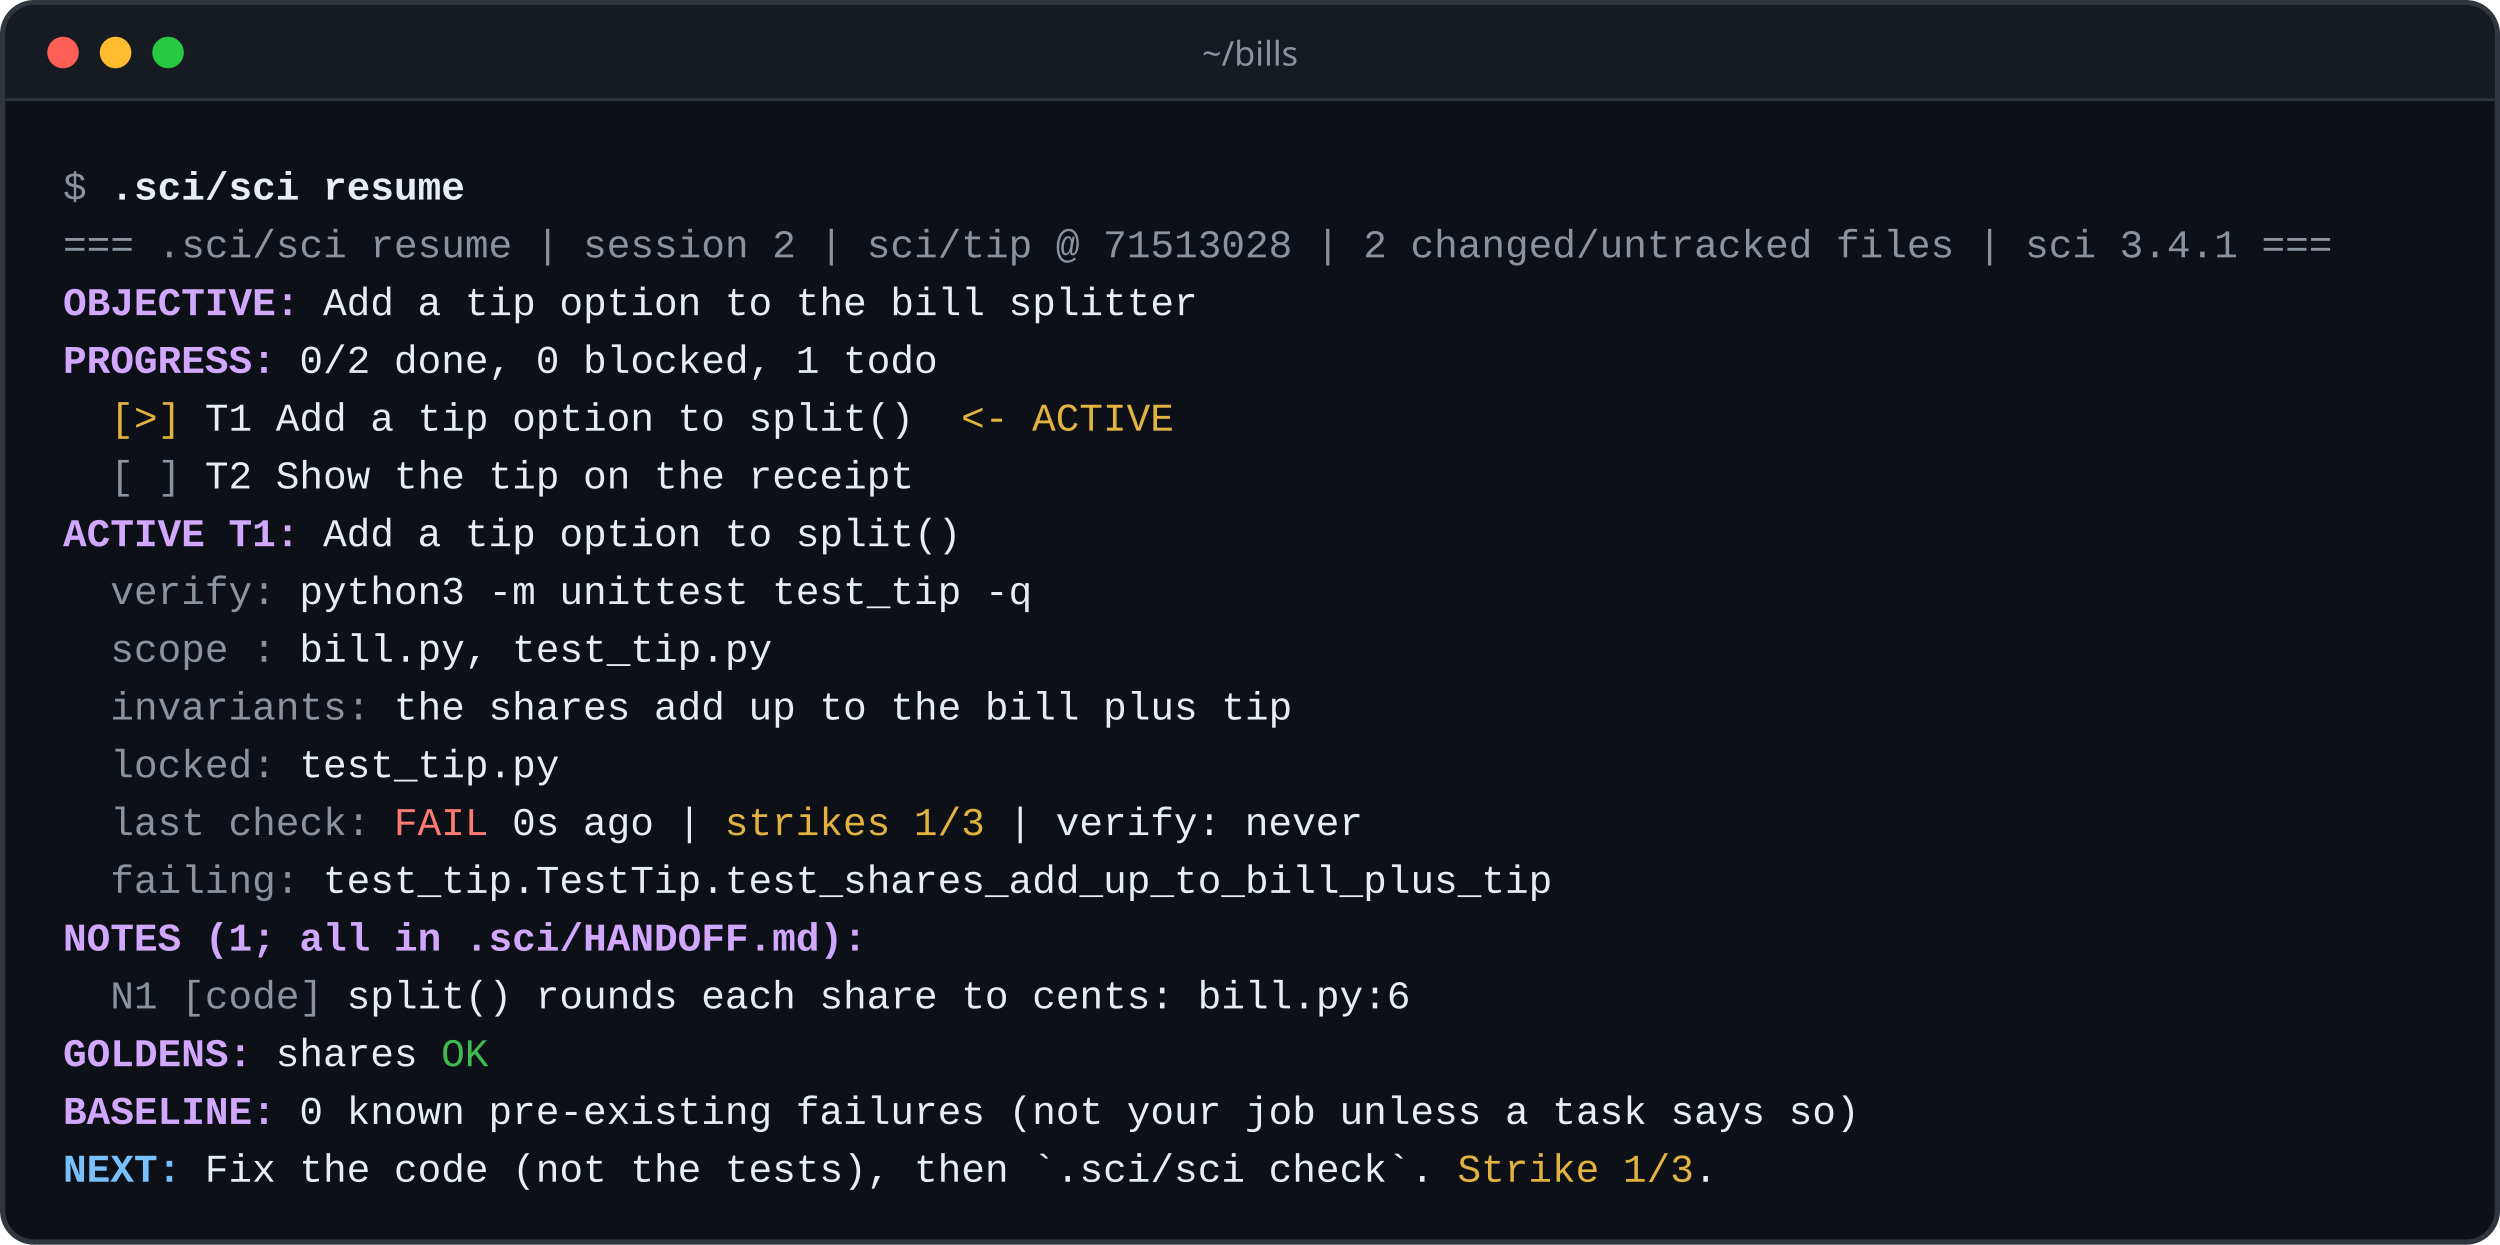
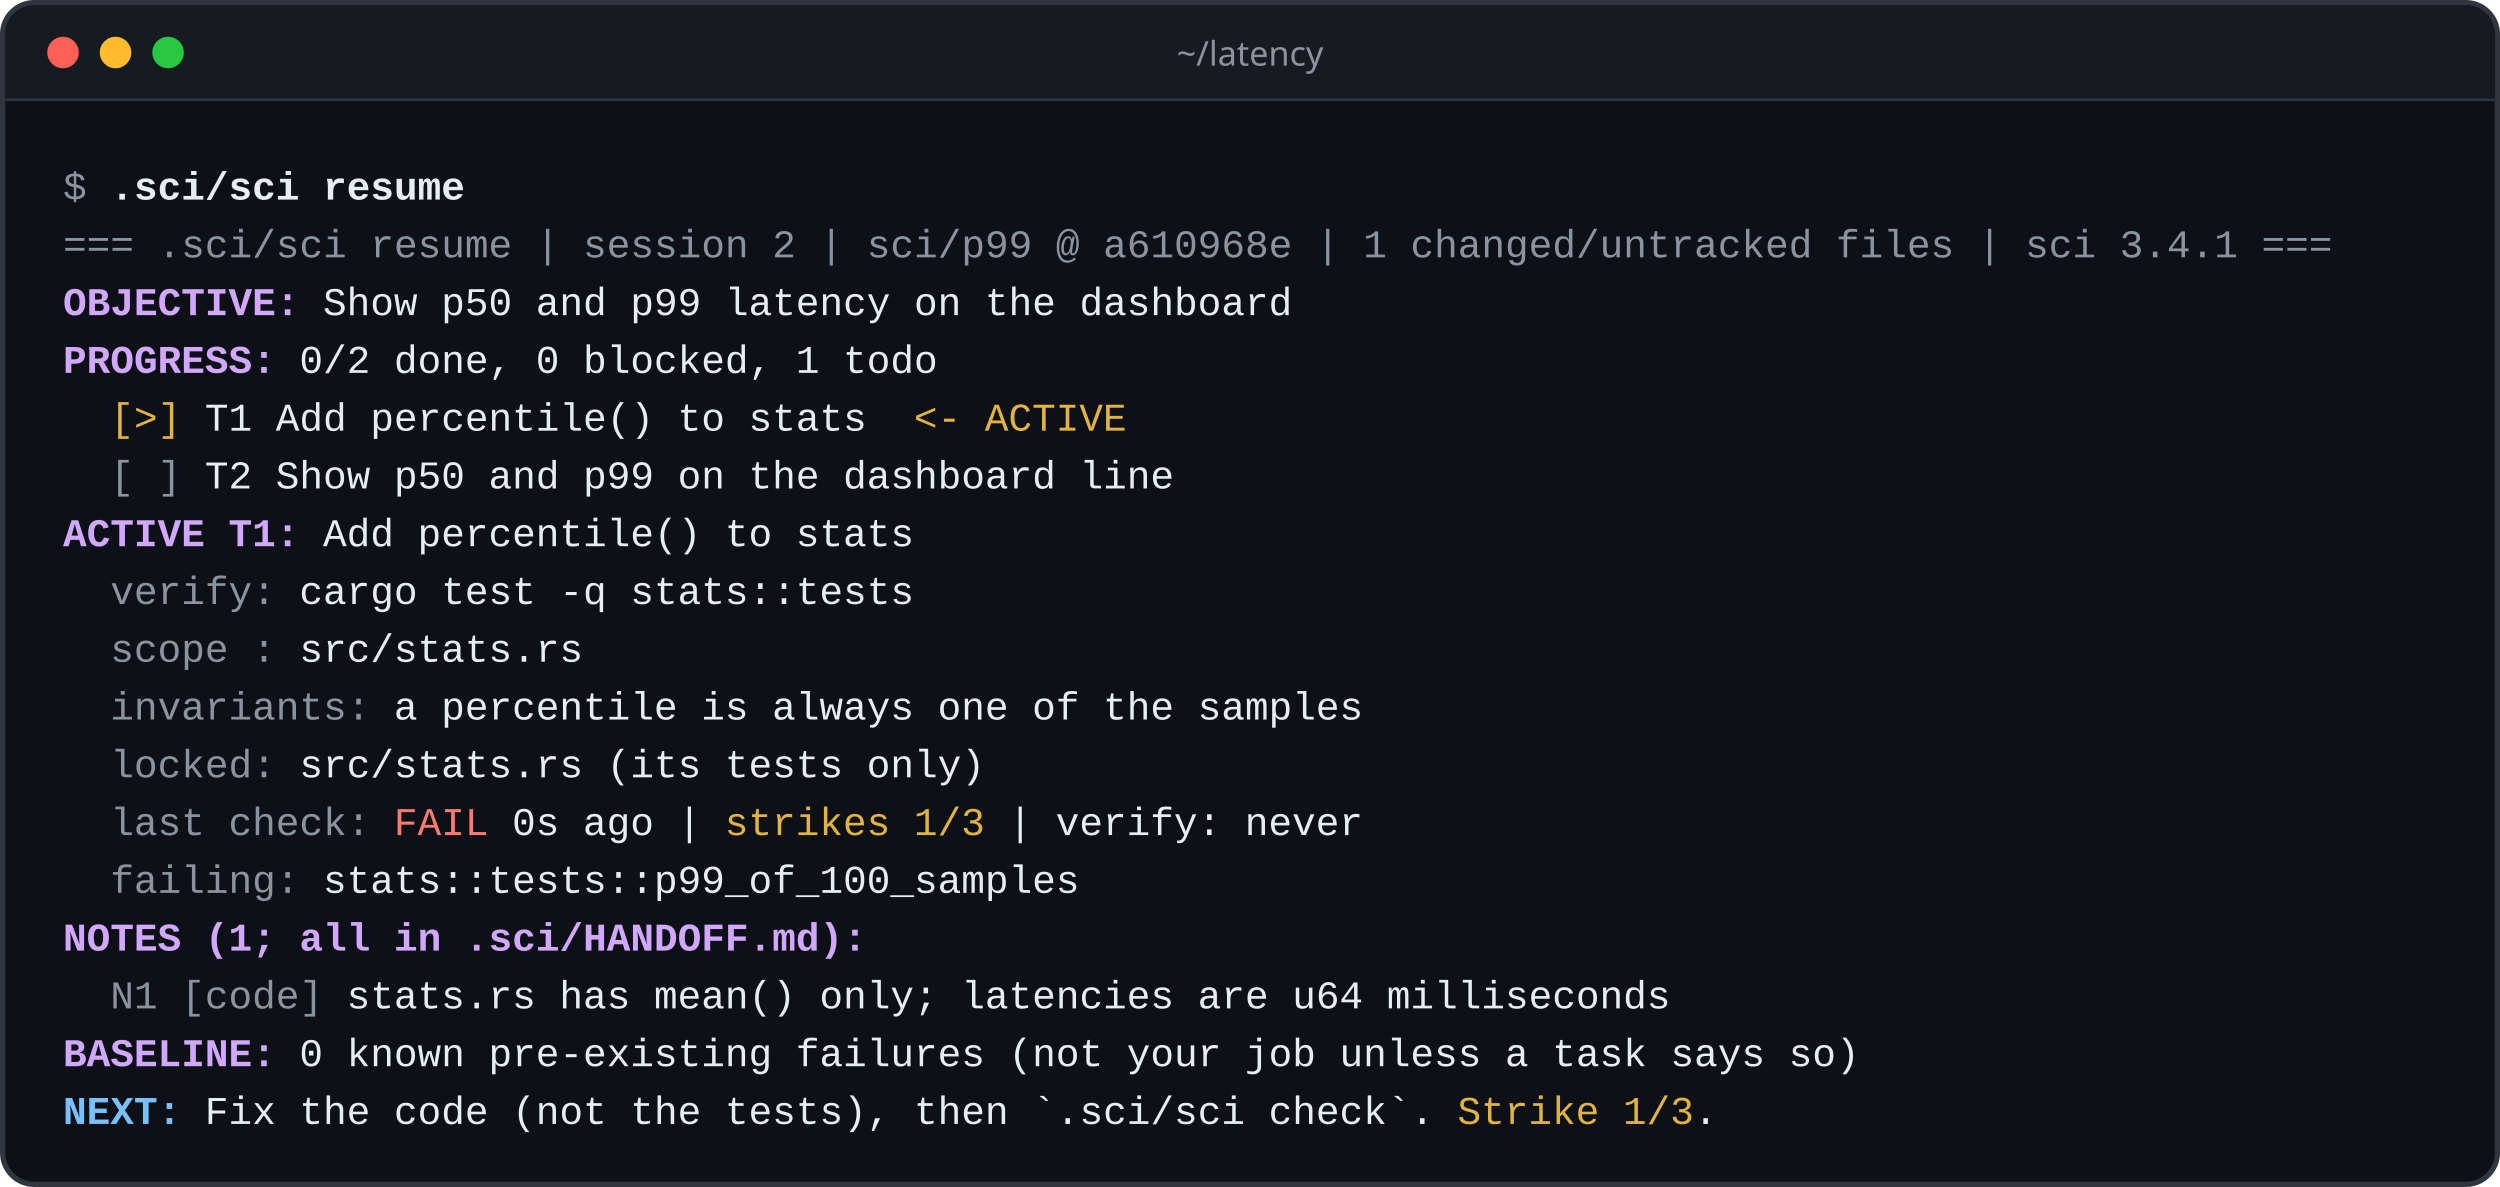
- <svg xmlns="http://www.w3.org/2000/svg" viewBox="0 0 952 474" width="952" height="474" role="img" aria-label="Terminal output of .sci/sci resume">
-   <rect x="1" y="1" width="950" height="472" rx="12" fill="#0d1117" stroke="#30363d" stroke-width="2" />
+ <svg xmlns="http://www.w3.org/2000/svg" viewBox="0 0 952 452" width="952" height="452" role="img" aria-label="Terminal: .sci/sci resume prints the objective, both tasks with T1 active, its test command, files, the locked tests, the last check (FAIL, strikes 1/3), the failing test, a note, the baseline and NEXT.">
+   <rect x="1" y="1" width="950" height="450" rx="12" fill="#0d1117" stroke="#30363d" stroke-width="2" />
  <path d="M2 38V13A11 11 0 0 1 13 2H939 A11 11 0 0 1 950 13V38z" fill="#161b22" />
  <path d="M2 38H950" stroke="#30363d" stroke-width="1" />
  <circle cx="24" cy="20" r="6" fill="#ff5f57" />
  <circle cx="44" cy="20" r="6" fill="#febc2e" />
  <circle cx="64" cy="20" r="6" fill="#28c840" />
-   <text x="476" y="25" text-anchor="middle" font-family="-apple-system, BlinkMacSystemFont, 'Segoe UI', 'Noto Sans', Helvetica, Arial, sans-serif" font-size="13" fill="#8b949e">~/bills</text>
+   <text x="476" y="25" text-anchor="middle" font-family="-apple-system, BlinkMacSystemFont, 'Segoe UI', 'Noto Sans', Helvetica, Arial, sans-serif" font-size="13" fill="#8b949e">~/latency</text>
  <text y="76" font-family="ui-monospace, SFMono-Regular, 'SF Mono', Menlo, Consolas, 'Liberation Mono', monospace" font-size="15" xml:space="preserve" style="font-variant-ligatures:none;font-feature-settings:'liga' 0,'calt' 0">
    <tspan x="24.0" fill="#8b949e">$</tspan>
    <tspan x="33.0" fill="#e6edf3" font-weight="700"> .sci/sci resume</tspan>
  </text>
  <text y="98" font-family="ui-monospace, SFMono-Regular, 'SF Mono', Menlo, Consolas, 'Liberation Mono', monospace" font-size="15" xml:space="preserve" style="font-variant-ligatures:none;font-feature-settings:'liga' 0,'calt' 0">
-     <tspan x="24.0" fill="#8b949e">=== .sci/sci resume | session 2 | sci/tip @ 71513028 | 2 changed/untracked files | sci 3.4.1 ===</tspan>
+     <tspan x="24.0" fill="#8b949e">=== .sci/sci resume | session 2 | sci/p99 @ a610968e | 1 changed/untracked files | sci 3.4.1 ===</tspan>
  </text>
  <text y="120" font-family="ui-monospace, SFMono-Regular, 'SF Mono', Menlo, Consolas, 'Liberation Mono', monospace" font-size="15" xml:space="preserve" style="font-variant-ligatures:none;font-feature-settings:'liga' 0,'calt' 0">
    <tspan x="24.0" fill="#d2a8ff" font-weight="700">OBJECTIVE:</tspan>
-     <tspan x="114.0" fill="#e6edf3"> Add a tip option to the bill splitter</tspan>
+     <tspan x="114.0" fill="#e6edf3"> Show p50 and p99 latency on the dashboard</tspan>
  </text>
  <text y="142" font-family="ui-monospace, SFMono-Regular, 'SF Mono', Menlo, Consolas, 'Liberation Mono', monospace" font-size="15" xml:space="preserve" style="font-variant-ligatures:none;font-feature-settings:'liga' 0,'calt' 0">
    <tspan x="24.0" fill="#d2a8ff" font-weight="700">PROGRESS:</tspan>
    <tspan x="105.0" fill="#e6edf3"> 0/2 done, 0 blocked, 1 todo</tspan>
  </text>
  <text y="164" font-family="ui-monospace, SFMono-Regular, 'SF Mono', Menlo, Consolas, 'Liberation Mono', monospace" font-size="15" xml:space="preserve" style="font-variant-ligatures:none;font-feature-settings:'liga' 0,'calt' 0">
    <tspan x="24.0" fill="#e6edf3">  </tspan>
    <tspan x="42.0" fill="#e3b341">[&gt;]</tspan>
-     <tspan x="69.0" fill="#e6edf3"> T1 Add a tip option to split()  </tspan>
-     <tspan x="366.0" fill="#e3b341">&lt;- ACTIVE</tspan>
+     <tspan x="69.0" fill="#e6edf3"> T1 Add percentile() to stats  </tspan>
+     <tspan x="348.0" fill="#e3b341">&lt;- ACTIVE</tspan>
  </text>
  <text y="186" font-family="ui-monospace, SFMono-Regular, 'SF Mono', Menlo, Consolas, 'Liberation Mono', monospace" font-size="15" xml:space="preserve" style="font-variant-ligatures:none;font-feature-settings:'liga' 0,'calt' 0">
    <tspan x="24.0" fill="#e6edf3">  </tspan>
    <tspan x="42.0" fill="#8b949e">[ ]</tspan>
-     <tspan x="69.0" fill="#e6edf3"> T2 Show the tip on the receipt</tspan>
+     <tspan x="69.0" fill="#e6edf3"> T2 Show p50 and p99 on the dashboard line</tspan>
  </text>
  <text y="208" font-family="ui-monospace, SFMono-Regular, 'SF Mono', Menlo, Consolas, 'Liberation Mono', monospace" font-size="15" xml:space="preserve" style="font-variant-ligatures:none;font-feature-settings:'liga' 0,'calt' 0">
    <tspan x="24.0" fill="#d2a8ff" font-weight="700">ACTIVE T1:</tspan>
-     <tspan x="114.0" fill="#e6edf3"> Add a tip option to split()</tspan>
+     <tspan x="114.0" fill="#e6edf3"> Add percentile() to stats</tspan>
  </text>
  <text y="230" font-family="ui-monospace, SFMono-Regular, 'SF Mono', Menlo, Consolas, 'Liberation Mono', monospace" font-size="15" xml:space="preserve" style="font-variant-ligatures:none;font-feature-settings:'liga' 0,'calt' 0">
    <tspan x="24.0" fill="#8b949e">  verify:</tspan>
-     <tspan x="105.0" fill="#e6edf3"> python3 -m unittest test_tip -q</tspan>
+     <tspan x="105.0" fill="#e6edf3"> cargo test -q stats::tests</tspan>
  </text>
  <text y="252" font-family="ui-monospace, SFMono-Regular, 'SF Mono', Menlo, Consolas, 'Liberation Mono', monospace" font-size="15" xml:space="preserve" style="font-variant-ligatures:none;font-feature-settings:'liga' 0,'calt' 0">
    <tspan x="24.0" fill="#8b949e">  scope :</tspan>
-     <tspan x="105.0" fill="#e6edf3"> bill.py, test_tip.py</tspan>
+     <tspan x="105.0" fill="#e6edf3"> src/stats.rs</tspan>
  </text>
  <text y="274" font-family="ui-monospace, SFMono-Regular, 'SF Mono', Menlo, Consolas, 'Liberation Mono', monospace" font-size="15" xml:space="preserve" style="font-variant-ligatures:none;font-feature-settings:'liga' 0,'calt' 0">
    <tspan x="24.0" fill="#8b949e">  invariants:</tspan>
-     <tspan x="141.0" fill="#e6edf3"> the shares add up to the bill plus tip</tspan>
+     <tspan x="141.0" fill="#e6edf3"> a percentile is always one of the samples</tspan>
  </text>
  <text y="296" font-family="ui-monospace, SFMono-Regular, 'SF Mono', Menlo, Consolas, 'Liberation Mono', monospace" font-size="15" xml:space="preserve" style="font-variant-ligatures:none;font-feature-settings:'liga' 0,'calt' 0">
    <tspan x="24.0" fill="#8b949e">  locked:</tspan>
-     <tspan x="105.0" fill="#e6edf3"> test_tip.py</tspan>
+     <tspan x="105.0" fill="#e6edf3"> src/stats.rs (its tests only)</tspan>
  </text>
  <text y="318" font-family="ui-monospace, SFMono-Regular, 'SF Mono', Menlo, Consolas, 'Liberation Mono', monospace" font-size="15" xml:space="preserve" style="font-variant-ligatures:none;font-feature-settings:'liga' 0,'calt' 0">
    <tspan x="24.0" fill="#8b949e">  last check:</tspan>
    <tspan x="141.0" fill="#e6edf3"> </tspan>
    <tspan x="150.0" fill="#ff7b72">FAIL</tspan>
    <tspan x="186.0" fill="#e6edf3"> 0s ago | </tspan>
    <tspan x="276.0" fill="#e3b341">strikes 1/3</tspan>
    <tspan x="375.0" fill="#e6edf3"> | verify: never</tspan>
  </text>
  <text y="340" font-family="ui-monospace, SFMono-Regular, 'SF Mono', Menlo, Consolas, 'Liberation Mono', monospace" font-size="15" xml:space="preserve" style="font-variant-ligatures:none;font-feature-settings:'liga' 0,'calt' 0">
    <tspan x="24.0" fill="#8b949e">  failing:</tspan>
-     <tspan x="114.0" fill="#e6edf3"> test_tip.TestTip.test_shares_add_up_to_bill_plus_tip</tspan>
+     <tspan x="114.0" fill="#e6edf3"> stats::tests::p99_of_100_samples</tspan>
  </text>
  <text y="362" font-family="ui-monospace, SFMono-Regular, 'SF Mono', Menlo, Consolas, 'Liberation Mono', monospace" font-size="15" xml:space="preserve" style="font-variant-ligatures:none;font-feature-settings:'liga' 0,'calt' 0">
    <tspan x="24.0" fill="#d2a8ff" font-weight="700">NOTES (1; all in .sci/HANDOFF.md):</tspan>
  </text>
  <text y="384" font-family="ui-monospace, SFMono-Regular, 'SF Mono', Menlo, Consolas, 'Liberation Mono', monospace" font-size="15" xml:space="preserve" style="font-variant-ligatures:none;font-feature-settings:'liga' 0,'calt' 0">
    <tspan x="24.0" fill="#8b949e">  N1 [code]</tspan>
-     <tspan x="123.0" fill="#e6edf3"> split() rounds each share to cents: bill.py:6</tspan>
+     <tspan x="123.0" fill="#e6edf3"> stats.rs has mean() only; latencies are u64 milliseconds</tspan>
  </text>
  <text y="406" font-family="ui-monospace, SFMono-Regular, 'SF Mono', Menlo, Consolas, 'Liberation Mono', monospace" font-size="15" xml:space="preserve" style="font-variant-ligatures:none;font-feature-settings:'liga' 0,'calt' 0">
-     <tspan x="24.0" fill="#d2a8ff" font-weight="700">GOLDENS:</tspan>
-     <tspan x="96.0" fill="#e6edf3"> shares </tspan>
-     <tspan x="168.0" fill="#3fb950">OK</tspan>
-   </text>
-   <text y="428" font-family="ui-monospace, SFMono-Regular, 'SF Mono', Menlo, Consolas, 'Liberation Mono', monospace" font-size="15" xml:space="preserve" style="font-variant-ligatures:none;font-feature-settings:'liga' 0,'calt' 0">
    <tspan x="24.0" fill="#d2a8ff" font-weight="700">BASELINE:</tspan>
    <tspan x="105.0" fill="#e6edf3"> 0 known pre-existing failures (not your job unless a task says so)</tspan>
  </text>
-   <text y="450" font-family="ui-monospace, SFMono-Regular, 'SF Mono', Menlo, Consolas, 'Liberation Mono', monospace" font-size="15" xml:space="preserve" style="font-variant-ligatures:none;font-feature-settings:'liga' 0,'calt' 0">
+   <text y="428" font-family="ui-monospace, SFMono-Regular, 'SF Mono', Menlo, Consolas, 'Liberation Mono', monospace" font-size="15" xml:space="preserve" style="font-variant-ligatures:none;font-feature-settings:'liga' 0,'calt' 0">
    <tspan x="24.0" fill="#79c0ff" font-weight="700">NEXT:</tspan>
    <tspan x="69.0" fill="#e6edf3"> Fix the code (not the tests), then `.sci/sci check`. </tspan>
    <tspan x="555.0" fill="#e3b341">Strike 1/3</tspan>
    <tspan x="645.0" fill="#e6edf3">.</tspan>
  </text>
</svg>
